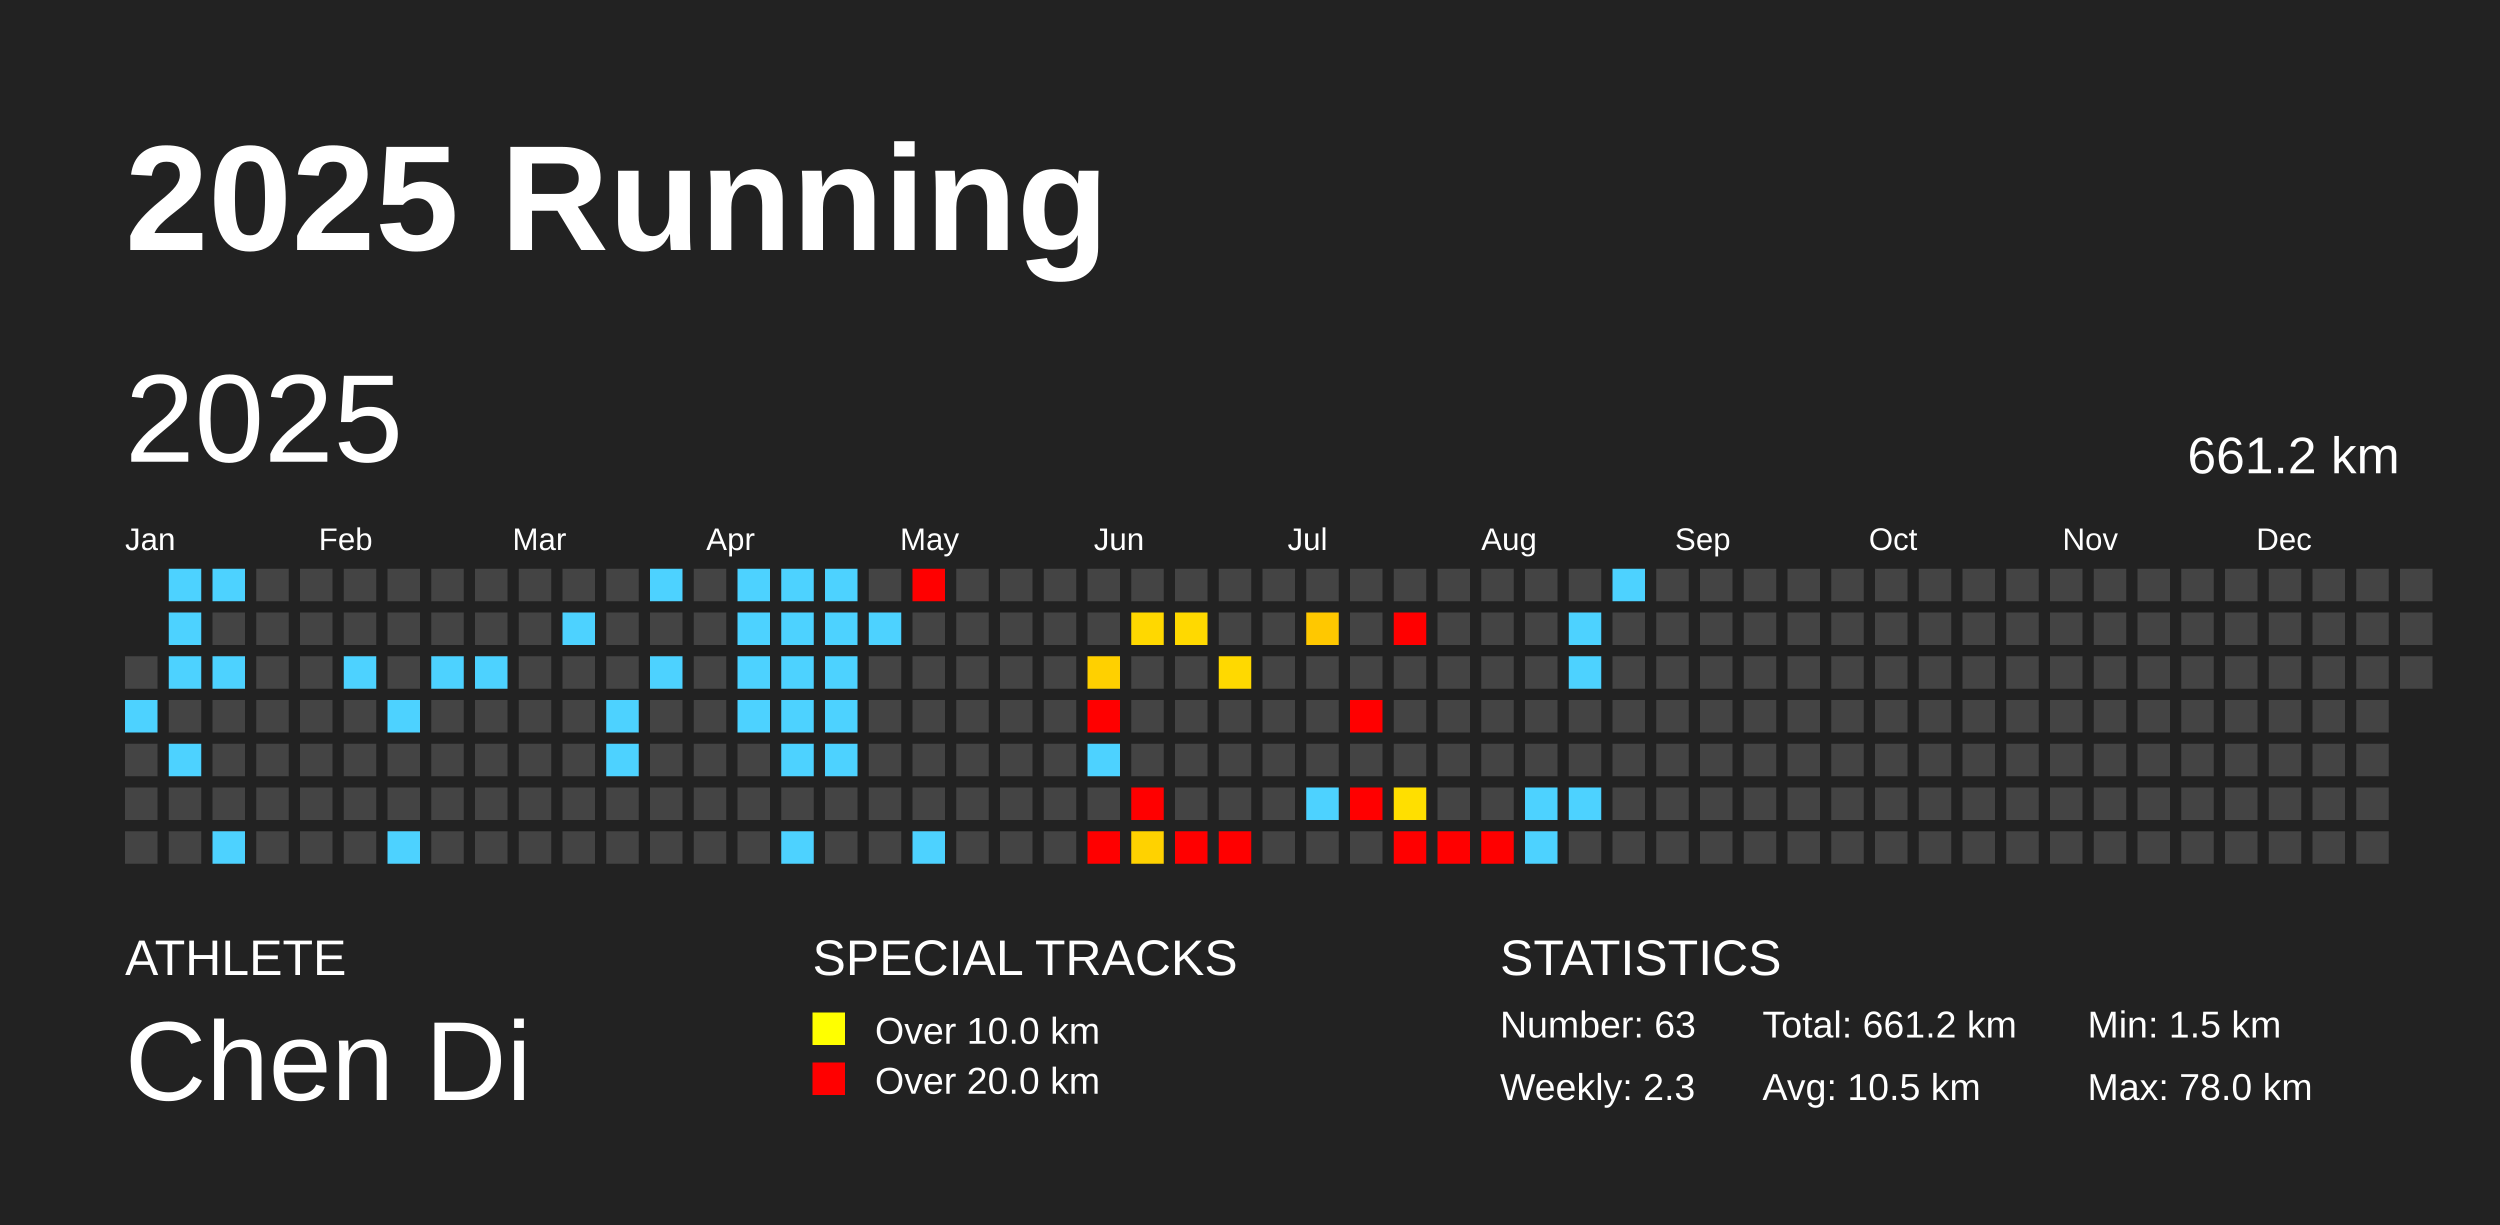
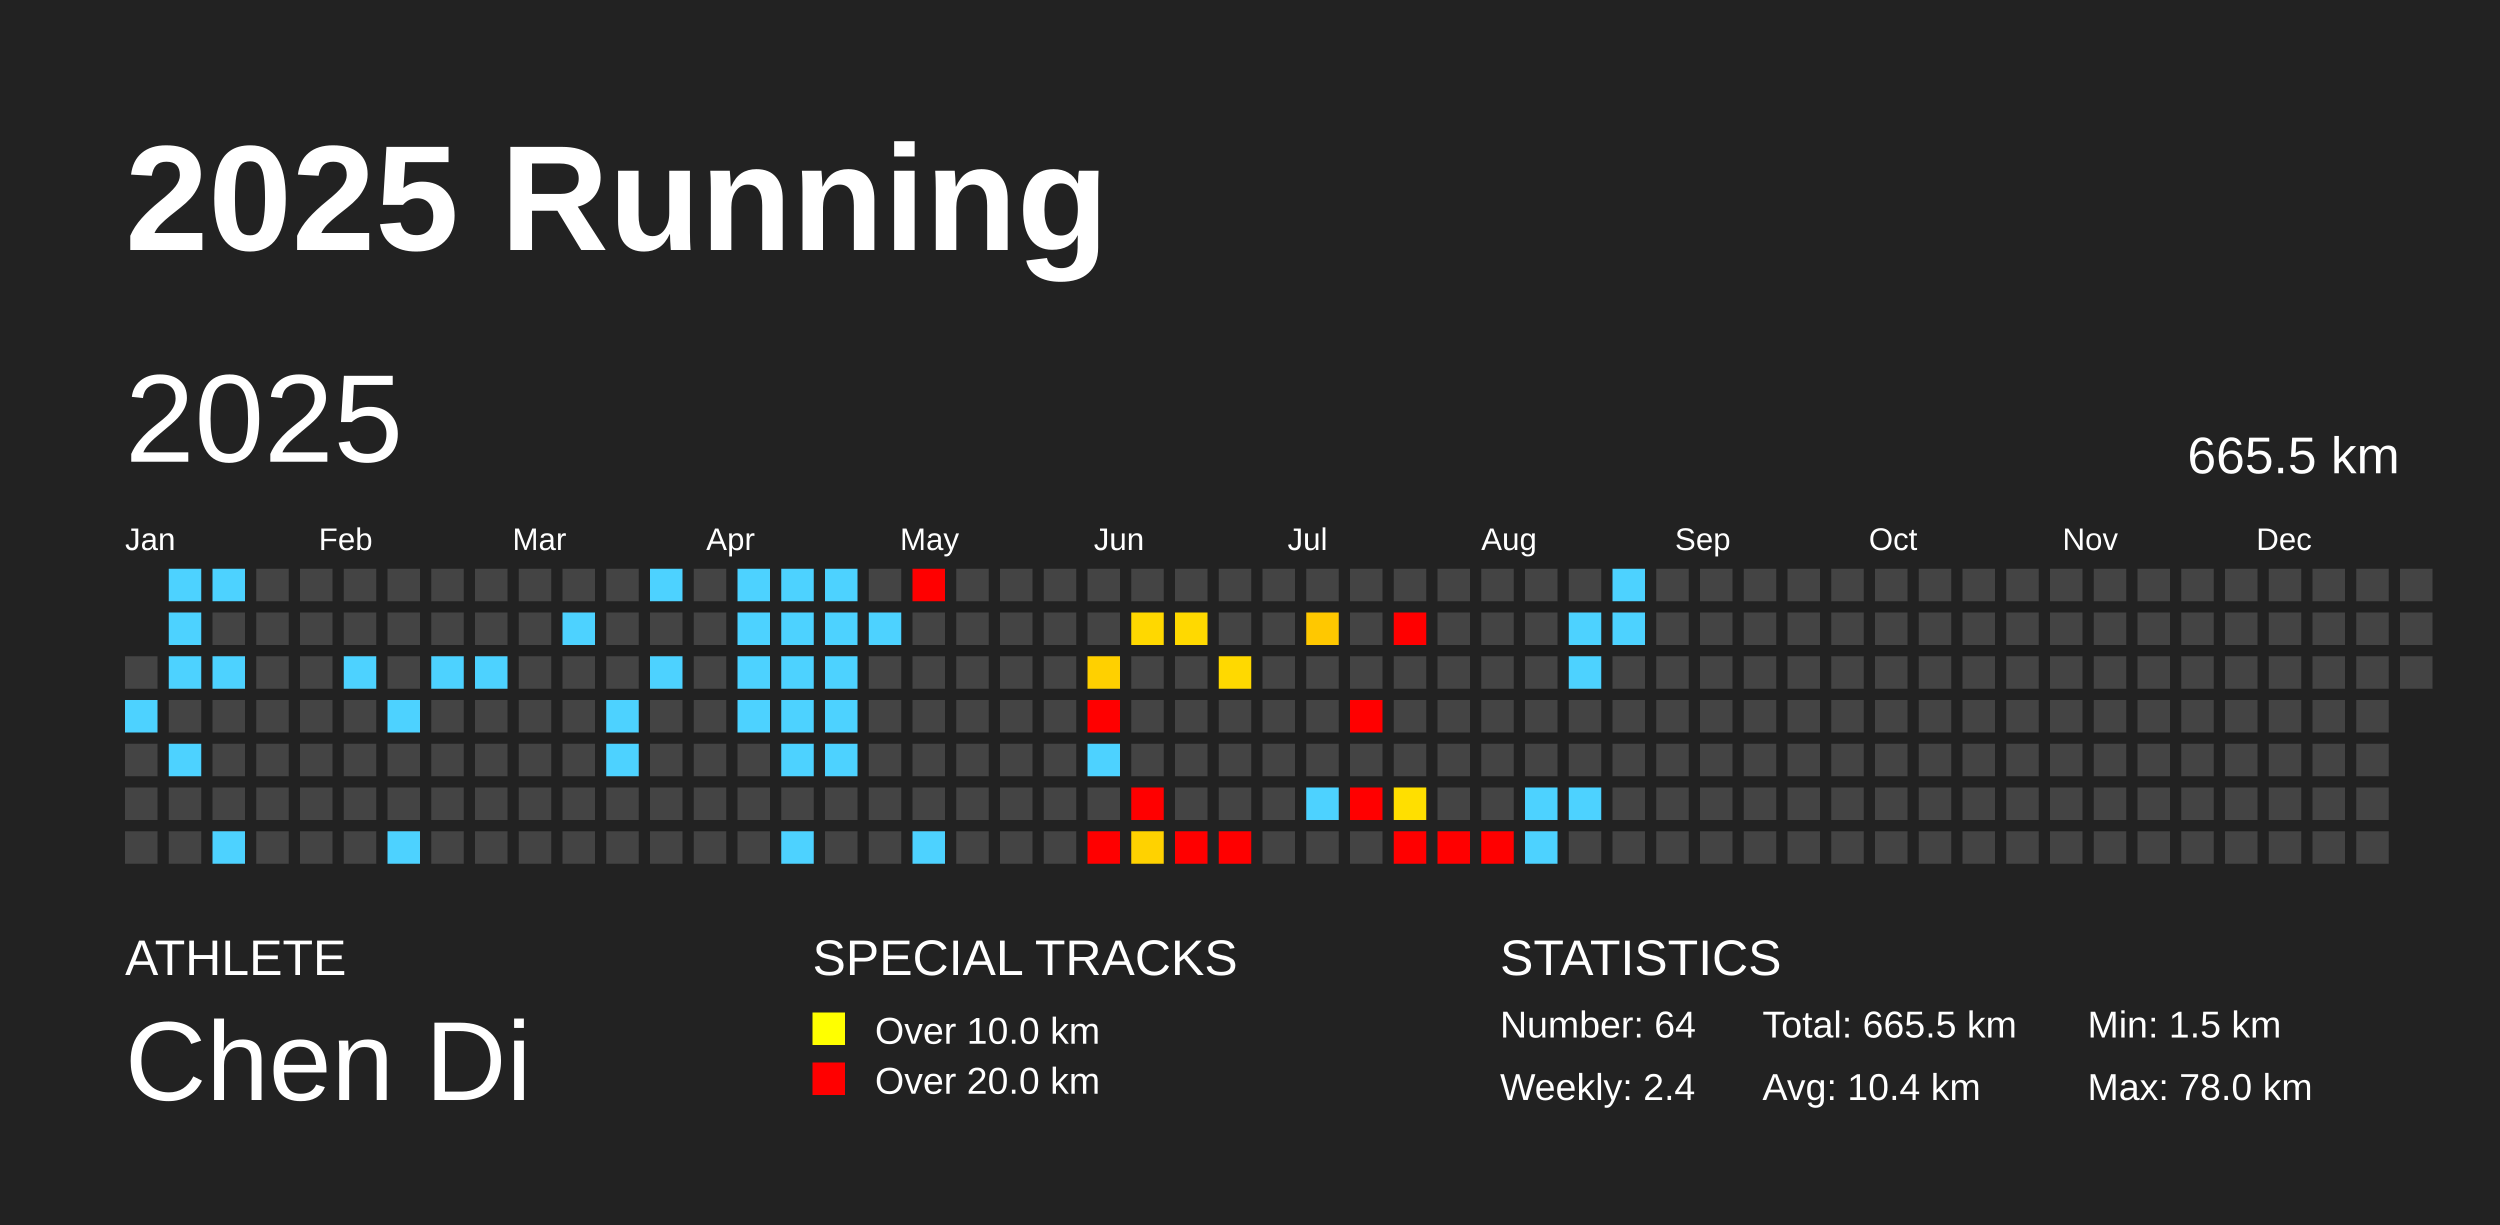
<svg xmlns="http://www.w3.org/2000/svg" baseProfile="full" height="98mm" version="1.1" viewBox="0,0,200,98" width="200mm">
  <defs />
  <rect fill="#222222" height="98" width="200" x="0" y="0" />
  <text fill="#FFFFFF" style="font-size:12px; font-family:Arial; font-weight:bold;" x="10" y="20">2025 Running</text>
  <text fill="#FFFFFF" style="font-size:4px; font-family:Arial" x="10" y="78">ATHLETE</text>
  <text fill="#FFFFFF" style="font-size:9px; font-family:Arial" x="10" y="88">Chen Di</text>
  <text fill="#FFFFFF" style="font-size:4px; font-family:Arial" x="65" y="78">SPECIAL TRACKS</text>
  <rect fill="yellow" height="2.6" width="2.6" x="65" y="81" />
  <text fill="#FFFFFF" style="font-size:3px; font-family:Arial" x="70" y="83.5">Over 10.0 km</text>
  <rect fill="red" height="2.6" width="2.6" x="65" y="85" />
  <text fill="#FFFFFF" style="font-size:3px; font-family:Arial" x="70" y="87.5">Over 20.0 km</text>
  <text fill="#FFFFFF" style="font-size:4px; font-family:Arial" x="120" y="78">STATISTICS</text>
-   <text fill="#FFFFFF" style="font-size:3px; font-family:Arial" x="120" y="83">Number: 63</text>
-   <text fill="#FFFFFF" style="font-size:3px; font-family:Arial" x="120" y="88">Weekly: 2.3</text>
-   <text fill="#FFFFFF" style="font-size:3px; font-family:Arial" x="141" y="83">Total: 661.2 km</text>
-   <text fill="#FFFFFF" style="font-size:3px; font-family:Arial" x="141" y="88">Avg: 10.5 km</text>
+   <text fill="#FFFFFF" style="font-size:3px; font-family:Arial" x="120" y="83">Number: 64</text>
+   <text fill="#FFFFFF" style="font-size:3px; font-family:Arial" x="120" y="88">Weekly: 2.4</text>
+   <text fill="#FFFFFF" style="font-size:3px; font-family:Arial" x="141" y="83">Total: 665.5 km</text>
+   <text fill="#FFFFFF" style="font-size:3px; font-family:Arial" x="141" y="88">Avg: 10.4 km</text>
  <text fill="#FFFFFF" style="font-size:3px; font-family:Arial" x="167" y="83">Min: 1.5 km</text>
  <text fill="#FFFFFF" style="font-size:3px; font-family:Arial" x="167" y="88">Max: 78.0 km</text>
  <text dominant-baseline="hanging" fill="#FFFFFF" style="font-size:10.0px; font-family:Arial;" x="10" y="30">2025</text>
-   <text dominant-baseline="hanging" fill="#FFFFFF" style="font-size:4.125px; font-family:Arial;" x="175" y="35">661.2 km</text>
+   <text dominant-baseline="hanging" fill="#FFFFFF" style="font-size:4.125px; font-family:Arial;" x="175" y="35">665.5 km</text>
  <text fill="#FFFFFF" style="font-size:2.5px; font-family:Arial" x="10.0" y="44">Jan</text>
  <text fill="#FFFFFF" style="font-size:2.5px; font-family:Arial" x="25.5" y="44">Feb</text>
  <text fill="#FFFFFF" style="font-size:2.5px; font-family:Arial" x="41.0" y="44">Mar</text>
  <text fill="#FFFFFF" style="font-size:2.5px; font-family:Arial" x="56.5" y="44">Apr</text>
  <text fill="#FFFFFF" style="font-size:2.5px; font-family:Arial" x="72.0" y="44">May</text>
  <text fill="#FFFFFF" style="font-size:2.5px; font-family:Arial" x="87.5" y="44">Jun</text>
  <text fill="#FFFFFF" style="font-size:2.5px; font-family:Arial" x="103.0" y="44">Jul</text>
  <text fill="#FFFFFF" style="font-size:2.5px; font-family:Arial" x="118.5" y="44">Aug</text>
  <text fill="#FFFFFF" style="font-size:2.5px; font-family:Arial" x="134.0" y="44">Sep</text>
  <text fill="#FFFFFF" style="font-size:2.5px; font-family:Arial" x="149.5" y="44">Oct</text>
  <text fill="#FFFFFF" style="font-size:2.5px; font-family:Arial" x="165.0" y="44">Nov</text>
  <text fill="#FFFFFF" style="font-size:2.5px; font-family:Arial" x="180.5" y="44">Dec</text>
  <rect fill="#444444" height="2.6" width="2.6" x="10.0" y="52.5" />
  <rect fill="#4dd2ff" height="2.6" width="2.6" x="10.0" y="56.0" />
  <rect fill="#444444" height="2.6" width="2.6" x="10.0" y="59.5" />
  <rect fill="#444444" height="2.6" width="2.6" x="10.0" y="63.0" />
  <rect fill="#444444" height="2.6" width="2.6" x="10.0" y="66.5" />
  <rect fill="#4dd2ff" height="2.6" width="2.6" x="13.5" y="45.5" />
  <rect fill="#4dd2ff" height="2.6" width="2.6" x="13.5" y="49.0" />
  <rect fill="#4dd2ff" height="2.6" width="2.6" x="13.5" y="52.5" />
  <rect fill="#444444" height="2.6" width="2.6" x="13.5" y="56.0" />
  <rect fill="#4dd2ff" height="2.6" width="2.6" x="13.5" y="59.5" />
  <rect fill="#444444" height="2.6" width="2.6" x="13.5" y="63.0" />
  <rect fill="#444444" height="2.6" width="2.6" x="13.5" y="66.5" />
  <rect fill="#4dd2ff" height="2.6" width="2.6" x="17.0" y="45.5" />
  <rect fill="#444444" height="2.6" width="2.6" x="17.0" y="49.0" />
  <rect fill="#4dd2ff" height="2.6" width="2.6" x="17.0" y="52.5" />
  <rect fill="#444444" height="2.6" width="2.6" x="17.0" y="56.0" />
  <rect fill="#444444" height="2.6" width="2.6" x="17.0" y="59.5" />
  <rect fill="#444444" height="2.6" width="2.6" x="17.0" y="63.0" />
  <rect fill="#4dd2ff" height="2.6" width="2.6" x="17.0" y="66.5" />
  <rect fill="#444444" height="2.6" width="2.6" x="20.5" y="45.5" />
  <rect fill="#444444" height="2.6" width="2.6" x="20.5" y="49.0" />
  <rect fill="#444444" height="2.6" width="2.6" x="20.5" y="52.5" />
  <rect fill="#444444" height="2.6" width="2.6" x="20.5" y="56.0" />
  <rect fill="#444444" height="2.6" width="2.6" x="20.5" y="59.5" />
  <rect fill="#444444" height="2.6" width="2.6" x="20.5" y="63.0" />
  <rect fill="#444444" height="2.6" width="2.6" x="20.5" y="66.5" />
  <rect fill="#444444" height="2.6" width="2.6" x="24.0" y="45.5" />
  <rect fill="#444444" height="2.6" width="2.6" x="24.0" y="49.0" />
  <rect fill="#444444" height="2.6" width="2.6" x="24.0" y="52.5" />
  <rect fill="#444444" height="2.6" width="2.6" x="24.0" y="56.0" />
  <rect fill="#444444" height="2.6" width="2.6" x="24.0" y="59.5" />
  <rect fill="#444444" height="2.6" width="2.6" x="24.0" y="63.0" />
  <rect fill="#444444" height="2.6" width="2.6" x="24.0" y="66.5" />
  <rect fill="#444444" height="2.6" width="2.6" x="27.5" y="45.5" />
  <rect fill="#444444" height="2.6" width="2.6" x="27.5" y="49.0" />
  <rect fill="#4dd2ff" height="2.6" width="2.6" x="27.5" y="52.5" />
  <rect fill="#444444" height="2.6" width="2.6" x="27.5" y="56.0" />
  <rect fill="#444444" height="2.6" width="2.6" x="27.5" y="59.5" />
  <rect fill="#444444" height="2.6" width="2.6" x="27.5" y="63.0" />
  <rect fill="#444444" height="2.6" width="2.6" x="27.5" y="66.5" />
  <rect fill="#444444" height="2.6" width="2.6" x="31.0" y="45.5" />
  <rect fill="#444444" height="2.6" width="2.6" x="31.0" y="49.0" />
  <rect fill="#444444" height="2.6" width="2.6" x="31.0" y="52.5" />
  <rect fill="#4dd2ff" height="2.6" width="2.6" x="31.0" y="56.0" />
  <rect fill="#444444" height="2.6" width="2.6" x="31.0" y="59.5" />
  <rect fill="#444444" height="2.6" width="2.6" x="31.0" y="63.0" />
  <rect fill="#4dd2ff" height="2.6" width="2.6" x="31.0" y="66.5" />
  <rect fill="#444444" height="2.6" width="2.6" x="34.5" y="45.5" />
  <rect fill="#444444" height="2.6" width="2.6" x="34.5" y="49.0" />
  <rect fill="#4dd2ff" height="2.6" width="2.6" x="34.5" y="52.5" />
  <rect fill="#444444" height="2.6" width="2.6" x="34.5" y="56.0" />
  <rect fill="#444444" height="2.6" width="2.6" x="34.5" y="59.5" />
  <rect fill="#444444" height="2.6" width="2.6" x="34.5" y="63.0" />
  <rect fill="#444444" height="2.6" width="2.6" x="34.5" y="66.5" />
  <rect fill="#444444" height="2.6" width="2.6" x="38.0" y="45.5" />
  <rect fill="#444444" height="2.6" width="2.6" x="38.0" y="49.0" />
  <rect fill="#4dd2ff" height="2.6" width="2.6" x="38.0" y="52.5" />
  <rect fill="#444444" height="2.6" width="2.6" x="38.0" y="56.0" />
  <rect fill="#444444" height="2.6" width="2.6" x="38.0" y="59.5" />
  <rect fill="#444444" height="2.6" width="2.6" x="38.0" y="63.0" />
  <rect fill="#444444" height="2.6" width="2.6" x="38.0" y="66.5" />
  <rect fill="#444444" height="2.6" width="2.6" x="41.5" y="45.5" />
  <rect fill="#444444" height="2.6" width="2.6" x="41.5" y="49.0" />
  <rect fill="#444444" height="2.6" width="2.6" x="41.5" y="52.5" />
  <rect fill="#444444" height="2.6" width="2.6" x="41.5" y="56.0" />
  <rect fill="#444444" height="2.6" width="2.6" x="41.5" y="59.5" />
  <rect fill="#444444" height="2.6" width="2.6" x="41.5" y="63.0" />
  <rect fill="#444444" height="2.6" width="2.6" x="41.5" y="66.5" />
  <rect fill="#444444" height="2.6" width="2.6" x="45.0" y="45.5" />
  <rect fill="#4dd2ff" height="2.6" width="2.6" x="45.0" y="49.0" />
  <rect fill="#444444" height="2.6" width="2.6" x="45.0" y="52.5" />
  <rect fill="#444444" height="2.6" width="2.6" x="45.0" y="56.0" />
  <rect fill="#444444" height="2.6" width="2.6" x="45.0" y="59.5" />
  <rect fill="#444444" height="2.6" width="2.6" x="45.0" y="63.0" />
  <rect fill="#444444" height="2.6" width="2.6" x="45.0" y="66.5" />
  <rect fill="#444444" height="2.6" width="2.6" x="48.5" y="45.5" />
  <rect fill="#444444" height="2.6" width="2.6" x="48.5" y="49.0" />
  <rect fill="#444444" height="2.6" width="2.6" x="48.5" y="52.5" />
  <rect fill="#4dd2ff" height="2.6" width="2.6" x="48.5" y="56.0" />
  <rect fill="#4dd2ff" height="2.6" width="2.6" x="48.5" y="59.5" />
  <rect fill="#444444" height="2.6" width="2.6" x="48.5" y="63.0" />
  <rect fill="#444444" height="2.6" width="2.6" x="48.5" y="66.5" />
  <rect fill="#4dd2ff" height="2.6" width="2.6" x="52.0" y="45.5" />
  <rect fill="#444444" height="2.6" width="2.6" x="52.0" y="49.0" />
  <rect fill="#4dd2ff" height="2.6" width="2.6" x="52.0" y="52.5" />
  <rect fill="#444444" height="2.6" width="2.6" x="52.0" y="56.0" />
  <rect fill="#444444" height="2.6" width="2.6" x="52.0" y="59.5" />
  <rect fill="#444444" height="2.6" width="2.6" x="52.0" y="63.0" />
  <rect fill="#444444" height="2.6" width="2.6" x="52.0" y="66.5" />
  <rect fill="#444444" height="2.6" width="2.6" x="55.5" y="45.5" />
  <rect fill="#444444" height="2.6" width="2.6" x="55.5" y="49.0" />
  <rect fill="#444444" height="2.6" width="2.6" x="55.5" y="52.5" />
  <rect fill="#444444" height="2.6" width="2.6" x="55.5" y="56.0" />
  <rect fill="#444444" height="2.6" width="2.6" x="55.5" y="59.5" />
  <rect fill="#444444" height="2.6" width="2.6" x="55.5" y="63.0" />
  <rect fill="#444444" height="2.6" width="2.6" x="55.5" y="66.5" />
  <rect fill="#4dd2ff" height="2.6" width="2.6" x="59.0" y="45.5" />
  <rect fill="#4dd2ff" height="2.6" width="2.6" x="59.0" y="49.0" />
  <rect fill="#4dd2ff" height="2.6" width="2.6" x="59.0" y="52.5" />
  <rect fill="#4dd2ff" height="2.6" width="2.6" x="59.0" y="56.0" />
  <rect fill="#444444" height="2.6" width="2.6" x="59.0" y="59.5" />
  <rect fill="#444444" height="2.6" width="2.6" x="59.0" y="63.0" />
  <rect fill="#444444" height="2.6" width="2.6" x="59.0" y="66.5" />
  <rect fill="#4dd2ff" height="2.6" width="2.6" x="62.5" y="45.5" />
  <rect fill="#4dd2ff" height="2.6" width="2.6" x="62.5" y="49.0" />
  <rect fill="#4dd2ff" height="2.6" width="2.6" x="62.5" y="52.5" />
  <rect fill="#4dd2ff" height="2.6" width="2.6" x="62.5" y="56.0" />
  <rect fill="#4dd2ff" height="2.6" width="2.6" x="62.5" y="59.5" />
  <rect fill="#444444" height="2.6" width="2.6" x="62.5" y="63.0" />
  <rect fill="#4dd2ff" height="2.6" width="2.6" x="62.5" y="66.5" />
  <rect fill="#4dd2ff" height="2.6" width="2.6" x="66.0" y="45.5" />
  <rect fill="#4dd2ff" height="2.6" width="2.6" x="66.0" y="49.0" />
  <rect fill="#4dd2ff" height="2.6" width="2.6" x="66.0" y="52.5" />
  <rect fill="#4dd2ff" height="2.6" width="2.6" x="66.0" y="56.0" />
  <rect fill="#4dd2ff" height="2.6" width="2.6" x="66.0" y="59.5" />
  <rect fill="#444444" height="2.6" width="2.6" x="66.0" y="63.0" />
  <rect fill="#444444" height="2.6" width="2.6" x="66.0" y="66.5" />
  <rect fill="#444444" height="2.6" width="2.6" x="69.5" y="45.5" />
  <rect fill="#4dd2ff" height="2.6" width="2.6" x="69.5" y="49.0" />
  <rect fill="#444444" height="2.6" width="2.6" x="69.5" y="52.5" />
  <rect fill="#444444" height="2.6" width="2.6" x="69.5" y="56.0" />
  <rect fill="#444444" height="2.6" width="2.6" x="69.5" y="59.5" />
  <rect fill="#444444" height="2.6" width="2.6" x="69.5" y="63.0" />
  <rect fill="#444444" height="2.6" width="2.6" x="69.5" y="66.5" />
  <rect fill="red" height="2.6" width="2.6" x="73.0" y="45.5" />
  <rect fill="#444444" height="2.6" width="2.6" x="73.0" y="49.0" />
  <rect fill="#444444" height="2.6" width="2.6" x="73.0" y="52.5" />
  <rect fill="#444444" height="2.6" width="2.6" x="73.0" y="56.0" />
  <rect fill="#444444" height="2.6" width="2.6" x="73.0" y="59.5" />
  <rect fill="#444444" height="2.6" width="2.6" x="73.0" y="63.0" />
  <rect fill="#4dd2ff" height="2.6" width="2.6" x="73.0" y="66.5" />
  <rect fill="#444444" height="2.6" width="2.6" x="76.5" y="45.5" />
  <rect fill="#444444" height="2.6" width="2.6" x="76.5" y="49.0" />
  <rect fill="#444444" height="2.6" width="2.6" x="76.5" y="52.5" />
  <rect fill="#444444" height="2.6" width="2.6" x="76.5" y="56.0" />
  <rect fill="#444444" height="2.6" width="2.6" x="76.5" y="59.5" />
  <rect fill="#444444" height="2.6" width="2.6" x="76.5" y="63.0" />
  <rect fill="#444444" height="2.6" width="2.6" x="76.5" y="66.5" />
  <rect fill="#444444" height="2.6" width="2.6" x="80.0" y="45.5" />
  <rect fill="#444444" height="2.6" width="2.6" x="80.0" y="49.0" />
  <rect fill="#444444" height="2.6" width="2.6" x="80.0" y="52.5" />
  <rect fill="#444444" height="2.6" width="2.6" x="80.0" y="56.0" />
  <rect fill="#444444" height="2.6" width="2.6" x="80.0" y="59.5" />
  <rect fill="#444444" height="2.6" width="2.6" x="80.0" y="63.0" />
  <rect fill="#444444" height="2.6" width="2.6" x="80.0" y="66.5" />
  <rect fill="#444444" height="2.6" width="2.6" x="83.5" y="45.5" />
  <rect fill="#444444" height="2.6" width="2.6" x="83.5" y="49.0" />
  <rect fill="#444444" height="2.6" width="2.6" x="83.5" y="52.5" />
  <rect fill="#444444" height="2.6" width="2.6" x="83.5" y="56.0" />
  <rect fill="#444444" height="2.6" width="2.6" x="83.5" y="59.5" />
  <rect fill="#444444" height="2.6" width="2.6" x="83.5" y="63.0" />
  <rect fill="#444444" height="2.6" width="2.6" x="83.5" y="66.5" />
  <rect fill="#444444" height="2.6" width="2.6" x="87.0" y="45.5" />
  <rect fill="#444444" height="2.6" width="2.6" x="87.0" y="49.0" />
  <rect fill="#ffd000" height="2.6" width="2.6" x="87.0" y="52.5" />
  <rect fill="red" height="2.6" width="2.6" x="87.0" y="56.0" />
  <rect fill="#4dd2ff" height="2.6" width="2.6" x="87.0" y="59.5" />
  <rect fill="#444444" height="2.6" width="2.6" x="87.0" y="63.0" />
  <rect fill="red" height="2.6" width="2.6" x="87.0" y="66.5" />
  <rect fill="#444444" height="2.6" width="2.6" x="90.5" y="45.5" />
  <rect fill="#ffd800" height="2.6" width="2.6" x="90.5" y="49.0" />
  <rect fill="#444444" height="2.6" width="2.6" x="90.5" y="52.5" />
  <rect fill="#444444" height="2.6" width="2.6" x="90.5" y="56.0" />
  <rect fill="#444444" height="2.6" width="2.6" x="90.5" y="59.5" />
  <rect fill="red" height="2.6" width="2.6" x="90.5" y="63.0" />
  <rect fill="#ffd200" height="2.6" width="2.6" x="90.5" y="66.5" />
  <rect fill="#444444" height="2.6" width="2.6" x="94.0" y="45.5" />
  <rect fill="#ffd900" height="2.6" width="2.6" x="94.0" y="49.0" />
  <rect fill="#444444" height="2.6" width="2.6" x="94.0" y="52.5" />
  <rect fill="#444444" height="2.6" width="2.6" x="94.0" y="56.0" />
  <rect fill="#444444" height="2.6" width="2.6" x="94.0" y="59.5" />
  <rect fill="#444444" height="2.6" width="2.6" x="94.0" y="63.0" />
  <rect fill="red" height="2.6" width="2.6" x="94.0" y="66.5" />
  <rect fill="#444444" height="2.6" width="2.6" x="97.5" y="45.5" />
  <rect fill="#444444" height="2.6" width="2.6" x="97.5" y="49.0" />
  <rect fill="#ffd900" height="2.6" width="2.6" x="97.5" y="52.5" />
  <rect fill="#444444" height="2.6" width="2.6" x="97.5" y="56.0" />
  <rect fill="#444444" height="2.6" width="2.6" x="97.5" y="59.5" />
  <rect fill="#444444" height="2.6" width="2.6" x="97.5" y="63.0" />
  <rect fill="red" height="2.6" width="2.6" x="97.5" y="66.5" />
  <rect fill="#444444" height="2.6" width="2.6" x="101.0" y="45.5" />
  <rect fill="#444444" height="2.6" width="2.6" x="101.0" y="49.0" />
  <rect fill="#444444" height="2.6" width="2.6" x="101.0" y="52.5" />
  <rect fill="#444444" height="2.6" width="2.6" x="101.0" y="56.0" />
  <rect fill="#444444" height="2.6" width="2.6" x="101.0" y="59.5" />
  <rect fill="#444444" height="2.6" width="2.6" x="101.0" y="63.0" />
  <rect fill="#444444" height="2.6" width="2.6" x="101.0" y="66.5" />
  <rect fill="#444444" height="2.6" width="2.6" x="104.5" y="45.5" />
  <rect fill="#ffc800" height="2.6" width="2.6" x="104.5" y="49.0" />
  <rect fill="#444444" height="2.6" width="2.6" x="104.5" y="52.5" />
  <rect fill="#444444" height="2.6" width="2.6" x="104.5" y="56.0" />
  <rect fill="#444444" height="2.6" width="2.6" x="104.5" y="59.5" />
  <rect fill="#4dd2ff" height="2.6" width="2.6" x="104.5" y="63.0" />
  <rect fill="#444444" height="2.6" width="2.6" x="104.5" y="66.5" />
  <rect fill="#444444" height="2.6" width="2.6" x="108.0" y="45.5" />
  <rect fill="#444444" height="2.6" width="2.6" x="108.0" y="49.0" />
  <rect fill="#444444" height="2.6" width="2.6" x="108.0" y="52.5" />
  <rect fill="red" height="2.6" width="2.6" x="108.0" y="56.0" />
  <rect fill="#444444" height="2.6" width="2.6" x="108.0" y="59.5" />
  <rect fill="red" height="2.6" width="2.6" x="108.0" y="63.0" />
  <rect fill="#444444" height="2.6" width="2.6" x="108.0" y="66.5" />
  <rect fill="#444444" height="2.6" width="2.6" x="111.5" y="45.5" />
  <rect fill="red" height="2.6" width="2.6" x="111.5" y="49.0" />
  <rect fill="#444444" height="2.6" width="2.6" x="111.5" y="52.5" />
  <rect fill="#444444" height="2.6" width="2.6" x="111.5" y="56.0" />
  <rect fill="#444444" height="2.6" width="2.6" x="111.5" y="59.5" />
  <rect fill="#ffdf00" height="2.6" width="2.6" x="111.5" y="63.0" />
  <rect fill="red" height="2.6" width="2.6" x="111.5" y="66.5" />
  <rect fill="#444444" height="2.6" width="2.6" x="115.0" y="45.5" />
  <rect fill="#444444" height="2.6" width="2.6" x="115.0" y="49.0" />
  <rect fill="#444444" height="2.6" width="2.6" x="115.0" y="52.5" />
  <rect fill="#444444" height="2.6" width="2.6" x="115.0" y="56.0" />
  <rect fill="#444444" height="2.6" width="2.6" x="115.0" y="59.5" />
  <rect fill="#444444" height="2.6" width="2.6" x="115.0" y="63.0" />
  <rect fill="red" height="2.6" width="2.6" x="115.0" y="66.5" />
  <rect fill="#444444" height="2.6" width="2.6" x="118.5" y="45.5" />
  <rect fill="#444444" height="2.6" width="2.6" x="118.5" y="49.0" />
  <rect fill="#444444" height="2.6" width="2.6" x="118.5" y="52.5" />
  <rect fill="#444444" height="2.6" width="2.6" x="118.5" y="56.0" />
  <rect fill="#444444" height="2.6" width="2.6" x="118.5" y="59.5" />
  <rect fill="#444444" height="2.6" width="2.6" x="118.5" y="63.0" />
  <rect fill="red" height="2.6" width="2.6" x="118.5" y="66.5" />
  <rect fill="#444444" height="2.6" width="2.6" x="122.0" y="45.5" />
  <rect fill="#444444" height="2.6" width="2.6" x="122.0" y="49.0" />
  <rect fill="#444444" height="2.6" width="2.6" x="122.0" y="52.5" />
  <rect fill="#444444" height="2.6" width="2.6" x="122.0" y="56.0" />
  <rect fill="#444444" height="2.6" width="2.6" x="122.0" y="59.5" />
  <rect fill="#4dd2ff" height="2.6" width="2.6" x="122.0" y="63.0" />
  <rect fill="#4dd2ff" height="2.6" width="2.6" x="122.0" y="66.5" />
  <rect fill="#444444" height="2.6" width="2.6" x="125.5" y="45.5" />
  <rect fill="#4dd2ff" height="2.6" width="2.6" x="125.5" y="49.0" />
  <rect fill="#4dd2ff" height="2.6" width="2.6" x="125.5" y="52.5" />
  <rect fill="#444444" height="2.6" width="2.6" x="125.5" y="56.0" />
  <rect fill="#444444" height="2.6" width="2.6" x="125.5" y="59.5" />
  <rect fill="#4dd2ff" height="2.6" width="2.6" x="125.5" y="63.0" />
  <rect fill="#444444" height="2.6" width="2.6" x="125.5" y="66.5" />
  <rect fill="#4dd2ff" height="2.6" width="2.6" x="129.0" y="45.5" />
-   <rect fill="#444444" height="2.6" width="2.6" x="129.0" y="49.0" />
+   <rect fill="#4dd2ff" height="2.6" width="2.6" x="129.0" y="49.0" />
  <rect fill="#444444" height="2.6" width="2.6" x="129.0" y="52.5" />
  <rect fill="#444444" height="2.6" width="2.6" x="129.0" y="56.0" />
  <rect fill="#444444" height="2.6" width="2.6" x="129.0" y="59.5" />
  <rect fill="#444444" height="2.6" width="2.6" x="129.0" y="63.0" />
  <rect fill="#444444" height="2.6" width="2.6" x="129.0" y="66.5" />
  <rect fill="#444444" height="2.6" width="2.6" x="132.5" y="45.5" />
  <rect fill="#444444" height="2.6" width="2.6" x="132.5" y="49.0" />
  <rect fill="#444444" height="2.6" width="2.6" x="132.5" y="52.5" />
  <rect fill="#444444" height="2.6" width="2.6" x="132.5" y="56.0" />
  <rect fill="#444444" height="2.6" width="2.6" x="132.5" y="59.5" />
  <rect fill="#444444" height="2.6" width="2.6" x="132.5" y="63.0" />
  <rect fill="#444444" height="2.6" width="2.6" x="132.5" y="66.5" />
  <rect fill="#444444" height="2.6" width="2.6" x="136.0" y="45.5" />
  <rect fill="#444444" height="2.6" width="2.6" x="136.0" y="49.0" />
  <rect fill="#444444" height="2.6" width="2.6" x="136.0" y="52.5" />
  <rect fill="#444444" height="2.6" width="2.6" x="136.0" y="56.0" />
  <rect fill="#444444" height="2.6" width="2.6" x="136.0" y="59.5" />
  <rect fill="#444444" height="2.6" width="2.6" x="136.0" y="63.0" />
  <rect fill="#444444" height="2.6" width="2.6" x="136.0" y="66.5" />
  <rect fill="#444444" height="2.6" width="2.6" x="139.5" y="45.5" />
  <rect fill="#444444" height="2.6" width="2.6" x="139.5" y="49.0" />
  <rect fill="#444444" height="2.6" width="2.6" x="139.5" y="52.5" />
  <rect fill="#444444" height="2.6" width="2.6" x="139.5" y="56.0" />
  <rect fill="#444444" height="2.6" width="2.6" x="139.5" y="59.5" />
  <rect fill="#444444" height="2.6" width="2.6" x="139.5" y="63.0" />
  <rect fill="#444444" height="2.6" width="2.6" x="139.5" y="66.5" />
  <rect fill="#444444" height="2.6" width="2.6" x="143.0" y="45.5" />
  <rect fill="#444444" height="2.6" width="2.6" x="143.0" y="49.0" />
  <rect fill="#444444" height="2.6" width="2.6" x="143.0" y="52.5" />
  <rect fill="#444444" height="2.6" width="2.6" x="143.0" y="56.0" />
  <rect fill="#444444" height="2.6" width="2.6" x="143.0" y="59.5" />
  <rect fill="#444444" height="2.6" width="2.6" x="143.0" y="63.0" />
  <rect fill="#444444" height="2.6" width="2.6" x="143.0" y="66.5" />
  <rect fill="#444444" height="2.6" width="2.6" x="146.5" y="45.5" />
  <rect fill="#444444" height="2.6" width="2.6" x="146.5" y="49.0" />
  <rect fill="#444444" height="2.6" width="2.6" x="146.5" y="52.5" />
  <rect fill="#444444" height="2.6" width="2.6" x="146.5" y="56.0" />
  <rect fill="#444444" height="2.6" width="2.6" x="146.5" y="59.5" />
  <rect fill="#444444" height="2.6" width="2.6" x="146.5" y="63.0" />
  <rect fill="#444444" height="2.6" width="2.6" x="146.5" y="66.5" />
  <rect fill="#444444" height="2.6" width="2.6" x="150.0" y="45.5" />
  <rect fill="#444444" height="2.6" width="2.6" x="150.0" y="49.0" />
  <rect fill="#444444" height="2.6" width="2.6" x="150.0" y="52.5" />
  <rect fill="#444444" height="2.6" width="2.6" x="150.0" y="56.0" />
  <rect fill="#444444" height="2.6" width="2.6" x="150.0" y="59.5" />
  <rect fill="#444444" height="2.6" width="2.6" x="150.0" y="63.0" />
  <rect fill="#444444" height="2.6" width="2.6" x="150.0" y="66.5" />
  <rect fill="#444444" height="2.6" width="2.6" x="153.5" y="45.5" />
  <rect fill="#444444" height="2.6" width="2.6" x="153.5" y="49.0" />
  <rect fill="#444444" height="2.6" width="2.6" x="153.5" y="52.5" />
  <rect fill="#444444" height="2.6" width="2.6" x="153.5" y="56.0" />
  <rect fill="#444444" height="2.6" width="2.6" x="153.5" y="59.5" />
  <rect fill="#444444" height="2.6" width="2.6" x="153.5" y="63.0" />
  <rect fill="#444444" height="2.6" width="2.6" x="153.5" y="66.5" />
  <rect fill="#444444" height="2.6" width="2.6" x="157.0" y="45.5" />
  <rect fill="#444444" height="2.6" width="2.6" x="157.0" y="49.0" />
  <rect fill="#444444" height="2.6" width="2.6" x="157.0" y="52.5" />
  <rect fill="#444444" height="2.6" width="2.6" x="157.0" y="56.0" />
  <rect fill="#444444" height="2.6" width="2.6" x="157.0" y="59.5" />
  <rect fill="#444444" height="2.6" width="2.6" x="157.0" y="63.0" />
  <rect fill="#444444" height="2.6" width="2.6" x="157.0" y="66.5" />
  <rect fill="#444444" height="2.6" width="2.6" x="160.5" y="45.5" />
  <rect fill="#444444" height="2.6" width="2.6" x="160.5" y="49.0" />
  <rect fill="#444444" height="2.6" width="2.6" x="160.5" y="52.5" />
  <rect fill="#444444" height="2.6" width="2.6" x="160.5" y="56.0" />
  <rect fill="#444444" height="2.6" width="2.6" x="160.5" y="59.5" />
  <rect fill="#444444" height="2.6" width="2.6" x="160.5" y="63.0" />
  <rect fill="#444444" height="2.6" width="2.6" x="160.5" y="66.5" />
  <rect fill="#444444" height="2.6" width="2.6" x="164.0" y="45.5" />
  <rect fill="#444444" height="2.6" width="2.6" x="164.0" y="49.0" />
  <rect fill="#444444" height="2.6" width="2.6" x="164.0" y="52.5" />
  <rect fill="#444444" height="2.6" width="2.6" x="164.0" y="56.0" />
  <rect fill="#444444" height="2.6" width="2.6" x="164.0" y="59.5" />
  <rect fill="#444444" height="2.6" width="2.6" x="164.0" y="63.0" />
  <rect fill="#444444" height="2.6" width="2.6" x="164.0" y="66.5" />
  <rect fill="#444444" height="2.6" width="2.6" x="167.5" y="45.5" />
  <rect fill="#444444" height="2.6" width="2.6" x="167.5" y="49.0" />
  <rect fill="#444444" height="2.6" width="2.6" x="167.5" y="52.5" />
  <rect fill="#444444" height="2.6" width="2.6" x="167.5" y="56.0" />
  <rect fill="#444444" height="2.6" width="2.6" x="167.5" y="59.5" />
  <rect fill="#444444" height="2.6" width="2.6" x="167.5" y="63.0" />
  <rect fill="#444444" height="2.6" width="2.6" x="167.5" y="66.5" />
  <rect fill="#444444" height="2.6" width="2.6" x="171.0" y="45.5" />
  <rect fill="#444444" height="2.6" width="2.6" x="171.0" y="49.0" />
  <rect fill="#444444" height="2.6" width="2.6" x="171.0" y="52.5" />
  <rect fill="#444444" height="2.6" width="2.6" x="171.0" y="56.0" />
  <rect fill="#444444" height="2.6" width="2.6" x="171.0" y="59.5" />
  <rect fill="#444444" height="2.6" width="2.6" x="171.0" y="63.0" />
  <rect fill="#444444" height="2.6" width="2.6" x="171.0" y="66.5" />
  <rect fill="#444444" height="2.6" width="2.6" x="174.5" y="45.5" />
  <rect fill="#444444" height="2.6" width="2.6" x="174.5" y="49.0" />
  <rect fill="#444444" height="2.6" width="2.6" x="174.5" y="52.5" />
  <rect fill="#444444" height="2.6" width="2.6" x="174.5" y="56.0" />
  <rect fill="#444444" height="2.6" width="2.6" x="174.5" y="59.5" />
  <rect fill="#444444" height="2.6" width="2.6" x="174.5" y="63.0" />
  <rect fill="#444444" height="2.6" width="2.6" x="174.5" y="66.5" />
  <rect fill="#444444" height="2.6" width="2.6" x="178.0" y="45.5" />
  <rect fill="#444444" height="2.6" width="2.6" x="178.0" y="49.0" />
  <rect fill="#444444" height="2.6" width="2.6" x="178.0" y="52.5" />
  <rect fill="#444444" height="2.6" width="2.6" x="178.0" y="56.0" />
  <rect fill="#444444" height="2.6" width="2.6" x="178.0" y="59.5" />
  <rect fill="#444444" height="2.6" width="2.6" x="178.0" y="63.0" />
  <rect fill="#444444" height="2.6" width="2.6" x="178.0" y="66.5" />
  <rect fill="#444444" height="2.6" width="2.6" x="181.5" y="45.5" />
  <rect fill="#444444" height="2.6" width="2.6" x="181.5" y="49.0" />
  <rect fill="#444444" height="2.6" width="2.6" x="181.5" y="52.5" />
  <rect fill="#444444" height="2.6" width="2.6" x="181.5" y="56.0" />
  <rect fill="#444444" height="2.6" width="2.6" x="181.5" y="59.5" />
  <rect fill="#444444" height="2.6" width="2.6" x="181.5" y="63.0" />
  <rect fill="#444444" height="2.6" width="2.6" x="181.5" y="66.5" />
  <rect fill="#444444" height="2.6" width="2.6" x="185.0" y="45.5" />
  <rect fill="#444444" height="2.6" width="2.6" x="185.0" y="49.0" />
  <rect fill="#444444" height="2.6" width="2.6" x="185.0" y="52.5" />
  <rect fill="#444444" height="2.6" width="2.6" x="185.0" y="56.0" />
  <rect fill="#444444" height="2.6" width="2.6" x="185.0" y="59.5" />
  <rect fill="#444444" height="2.6" width="2.6" x="185.0" y="63.0" />
  <rect fill="#444444" height="2.6" width="2.6" x="185.0" y="66.5" />
  <rect fill="#444444" height="2.6" width="2.6" x="188.5" y="45.5" />
  <rect fill="#444444" height="2.6" width="2.6" x="188.5" y="49.0" />
  <rect fill="#444444" height="2.6" width="2.6" x="188.5" y="52.5" />
  <rect fill="#444444" height="2.6" width="2.6" x="188.5" y="56.0" />
  <rect fill="#444444" height="2.6" width="2.6" x="188.5" y="59.5" />
  <rect fill="#444444" height="2.6" width="2.6" x="188.5" y="63.0" />
  <rect fill="#444444" height="2.6" width="2.6" x="188.5" y="66.5" />
  <rect fill="#444444" height="2.6" width="2.6" x="192.0" y="45.5" />
  <rect fill="#444444" height="2.6" width="2.6" x="192.0" y="49.0" />
  <rect fill="#444444" height="2.6" width="2.6" x="192.0" y="52.5" />
</svg>
